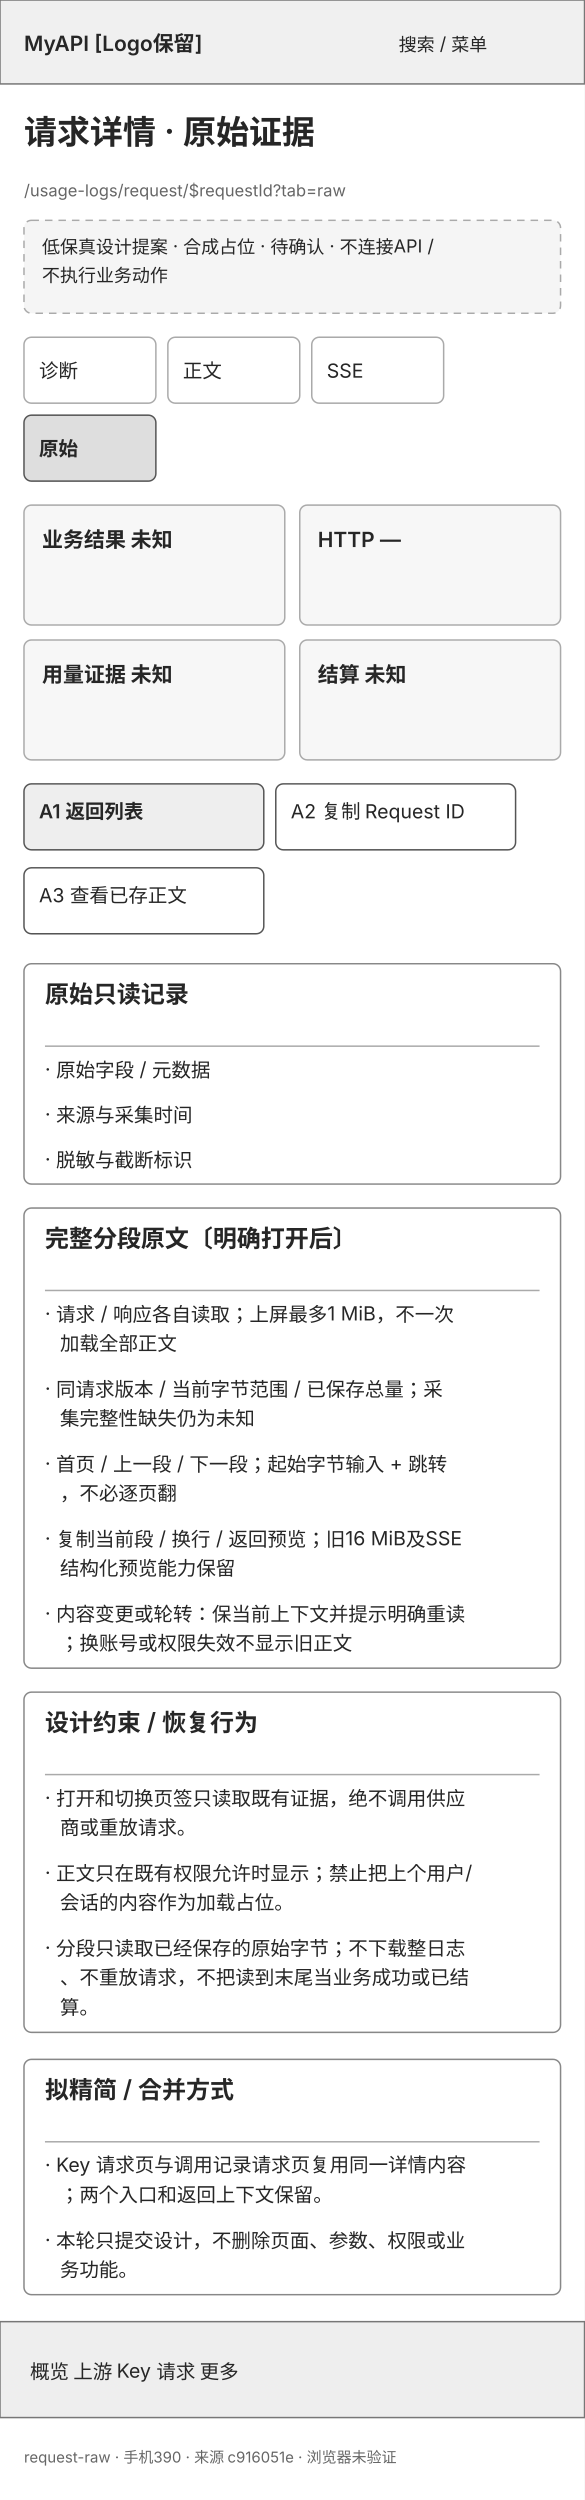
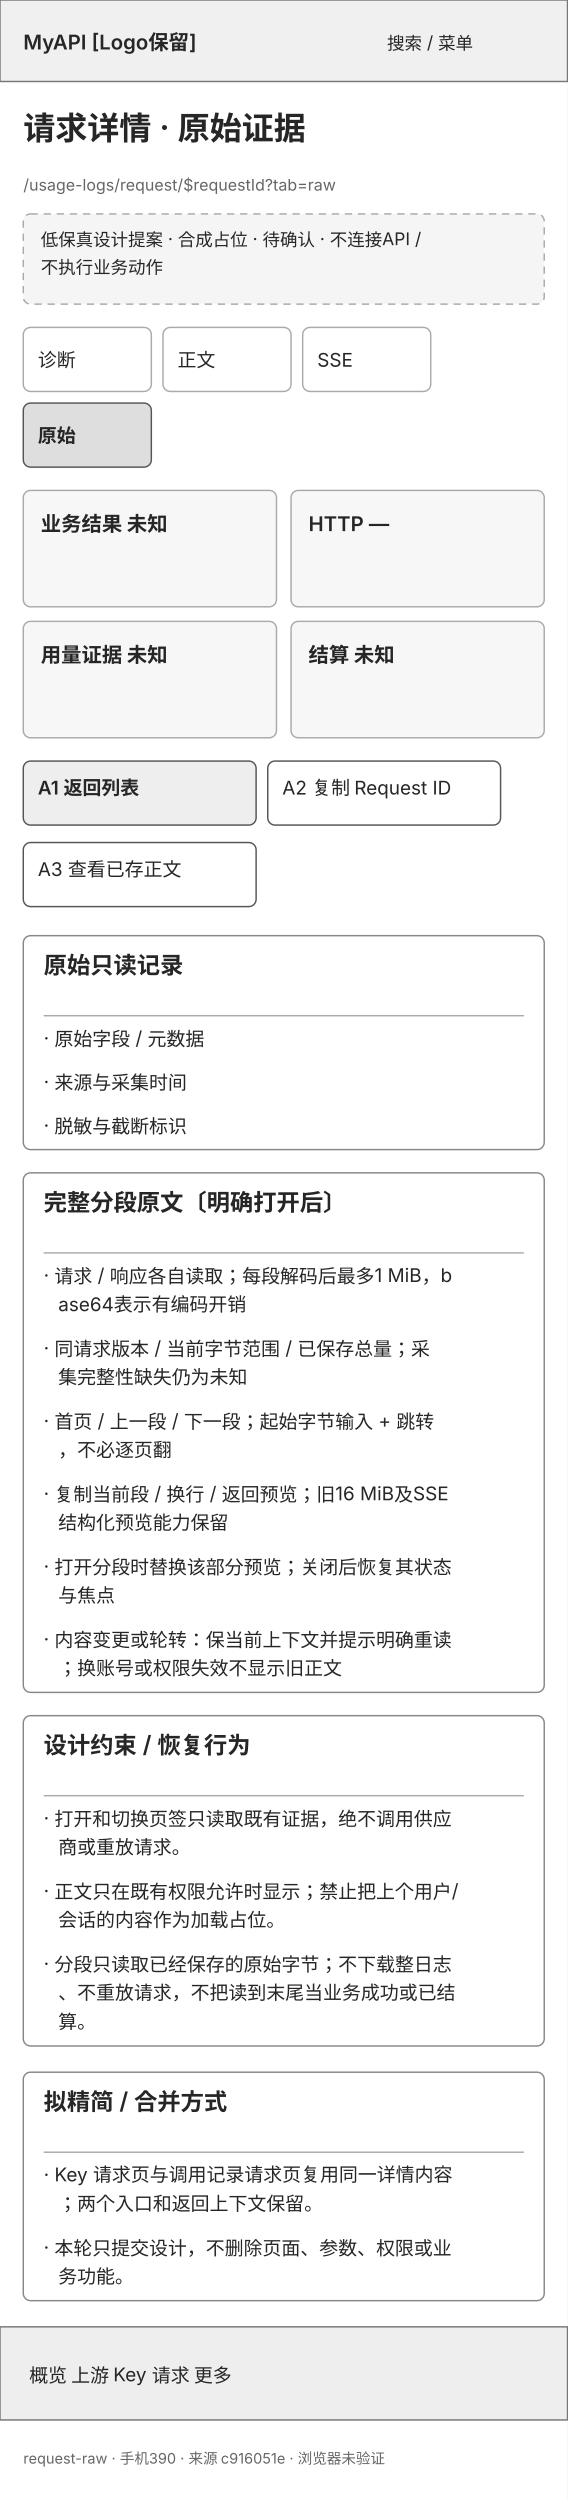
- <svg xmlns="http://www.w3.org/2000/svg" width="390" height="1668" viewBox="0 0 390 1668" role="img" aria-labelledby="title desc">
+ <svg xmlns="http://www.w3.org/2000/svg" width="390" height="1718" viewBox="0 0 390 1718" role="img" aria-labelledby="title desc">
  <rect width="100%" height="100%" fill="#ffffff" />
  <g font-family="system-ui, -apple-system, BlinkMacSystemFont, sans-serif">
    <rect x="0" y="0" width="390" height="56" rx="0" fill="#f0f0f0" stroke="#777777" />
    <text x="16" y="34" font-size="14" font-weight="600" fill="#262626">MyAPI  [Logo保留]</text>
    <text x="266" y="34" font-size="12" font-weight="normal" fill="#262626">搜索  /  菜单</text>
    <text x="16" y="96" font-size="22" font-weight="600" fill="#262626">请求详情 · 原始证据</text>
    <text x="16" y="131" font-size="11" font-weight="normal" fill="#666666">/usage-logs/request/$requestId?tab=raw</text>
    <rect x="16" y="147" width="358" height="62" rx="5" fill="#f5f5f5" stroke="#aaaaaa" stroke-dasharray="5 4" />
    <text x="28" y="169" font-size="12" font-weight="normal" fill="#262626">低保真设计提案 · 合成占位 · 待确认 · 不连接API / </text>
    <text x="28" y="188" font-size="12" font-weight="normal" fill="#262626">不执行业务动作</text>
    <rect x="16" y="225" width="88" height="44" rx="5" fill="#ffffff" stroke="#aaaaaa" />
    <text x="26" y="252" font-size="13" font-weight="normal" fill="#262626">诊断</text>
    <rect x="112" y="225" width="88" height="44" rx="5" fill="#ffffff" stroke="#aaaaaa" />
    <text x="122" y="252" font-size="13" font-weight="normal" fill="#262626">正文</text>
    <rect x="208" y="225" width="88" height="44" rx="5" fill="#ffffff" stroke="#aaaaaa" />
    <text x="218" y="252" font-size="13" font-weight="normal" fill="#262626">SSE</text>
    <rect x="16" y="277" width="88" height="44" rx="5" fill="#dedede" stroke="#555555" />
    <text x="26" y="304" font-size="13" font-weight="600" fill="#262626">原始</text>
    <rect x="16.0" y="337" width="174.0" height="80" rx="5" fill="#f7f7f7" stroke="#aaaaaa" />
    <text x="28.0" y="365" font-size="14" font-weight="600" fill="#262626">业务结果 未知</text>
    <rect x="200.0" y="337" width="174.0" height="80" rx="5" fill="#f7f7f7" stroke="#aaaaaa" />
    <text x="212.0" y="365" font-size="14" font-weight="600" fill="#262626">HTTP —</text>
    <rect x="16.0" y="427" width="174.0" height="80" rx="5" fill="#f7f7f7" stroke="#aaaaaa" />
    <text x="28.0" y="455" font-size="14" font-weight="600" fill="#262626">用量证据 未知</text>
    <rect x="200.0" y="427" width="174.0" height="80" rx="5" fill="#f7f7f7" stroke="#aaaaaa" />
    <text x="212.0" y="455" font-size="14" font-weight="600" fill="#262626">结算 未知</text>
    <rect x="16" y="523" width="160" height="44" rx="5" fill="#eeeeee" stroke="#555555" />
    <text x="26" y="546" font-size="13" font-weight="600" fill="#262626">A1 返回列表</text>
    <rect x="184" y="523" width="160" height="44" rx="5" fill="#ffffff" stroke="#555555" />
    <text x="194" y="546" font-size="13" font-weight="normal" fill="#262626">A2 复制 Request ID</text>
    <rect x="16" y="579" width="160" height="44" rx="5" fill="#ffffff" stroke="#555555" />
    <text x="26" y="602" font-size="13" font-weight="normal" fill="#262626">A3 查看已存正文</text>
    <rect x="16.0" y="643" width="358.0" height="147" rx="5" fill="#ffffff" stroke="#888888" />
    <text x="30.0" y="669" font-size="16" font-weight="600" fill="#262626">原始只读记录</text>
    <line x1="30.0" y1="698" x2="360.0" y2="698" stroke="#aaaaaa" />
    <text x="30.0" y="718" font-size="13" font-weight="normal" fill="#262626">· 原始字段 / 元数据</text>
    <text x="30.0" y="748" font-size="13" font-weight="normal" fill="#262626">· 来源与采集时间</text>
    <text x="30.0" y="778" font-size="13" font-weight="normal" fill="#262626">· 脱敏与截断标识</text>
-     <rect x="16.0" y="806" width="358.0" height="307" rx="5" fill="#ffffff" stroke="#888888" />
+     <rect x="16.0" y="806" width="358.0" height="357" rx="5" fill="#ffffff" stroke="#888888" />
    <text x="30.0" y="832" font-size="16" font-weight="600" fill="#262626">完整分段原文〔明确打开后〕</text>
    <line x1="30.0" y1="861" x2="360.0" y2="861" stroke="#aaaaaa" />
-     <text x="30.0" y="881" font-size="13" font-weight="normal" fill="#262626">· 请求 / 响应各自读取；上屏最多1 MiB，不一次</text>
-     <text x="40.0" y="901" font-size="13" font-weight="normal" fill="#262626">加载全部正文</text>
+     <text x="30.0" y="881" font-size="13" font-weight="normal" fill="#262626">· 请求 / 响应各自读取；每段解码后最多1 MiB，b</text>
+     <text x="40.0" y="901" font-size="13" font-weight="normal" fill="#262626">ase64表示有编码开销</text>
    <text x="30.0" y="931" font-size="13" font-weight="normal" fill="#262626">· 同请求版本 / 当前字节范围 / 已保存总量；采</text>
    <text x="40.0" y="951" font-size="13" font-weight="normal" fill="#262626">集完整性缺失仍为未知</text>
    <text x="30.0" y="981" font-size="13" font-weight="normal" fill="#262626">· 首页 / 上一段 / 下一段；起始字节输入 + 跳转</text>
    <text x="40.0" y="1001" font-size="13" font-weight="normal" fill="#262626">，不必逐页翻</text>
    <text x="30.0" y="1031" font-size="13" font-weight="normal" fill="#262626">· 复制当前段 / 换行 / 返回预览；旧16 MiB及SSE</text>
    <text x="40.0" y="1051" font-size="13" font-weight="normal" fill="#262626">结构化预览能力保留</text>
-     <text x="30.0" y="1081" font-size="13" font-weight="normal" fill="#262626">· 内容变更或轮转：保当前上下文并提示明确重读</text>
-     <text x="40.0" y="1101" font-size="13" font-weight="normal" fill="#262626">；换账号或权限失效不显示旧正文</text>
-     <rect x="16" y="1129" width="358" height="227" rx="5" fill="#ffffff" stroke="#888888" />
-     <text x="30" y="1155" font-size="16" font-weight="600" fill="#262626">设计约束 / 恢复行为</text>
-     <line x1="30" y1="1184" x2="360" y2="1184" stroke="#aaaaaa" />
-     <text x="30" y="1204" font-size="13" font-weight="normal" fill="#262626">· 打开和切换页签只读取既有证据，绝不调用供应</text>
-     <text x="40" y="1224" font-size="13" font-weight="normal" fill="#262626">商或重放请求。</text>
-     <text x="30" y="1254" font-size="13" font-weight="normal" fill="#262626">· 正文只在既有权限允许时显示；禁止把上个用户/</text>
-     <text x="40" y="1274" font-size="13" font-weight="normal" fill="#262626">会话的内容作为加载占位。</text>
-     <text x="30" y="1304" font-size="13" font-weight="normal" fill="#262626">· 分段只读取已经保存的原始字节；不下载整日志</text>
-     <text x="40" y="1324" font-size="13" font-weight="normal" fill="#262626">、不重放请求，不把读到末尾当业务成功或已结</text>
-     <text x="40" y="1344" font-size="13" font-weight="normal" fill="#262626">算。</text>
-     <rect x="16" y="1374" width="358" height="157" rx="5" fill="#ffffff" stroke="#888888" />
-     <text x="30" y="1400" font-size="16" font-weight="600" fill="#262626">拟精简 / 合并方式</text>
-     <line x1="30" y1="1429" x2="360" y2="1429" stroke="#aaaaaa" />
-     <text x="30" y="1449" font-size="13" font-weight="normal" fill="#262626">· Key 请求页与调用记录请求页复用同一详情内容</text>
-     <text x="40" y="1469" font-size="13" font-weight="normal" fill="#262626">；两个入口和返回上下文保留。</text>
-     <text x="30" y="1499" font-size="13" font-weight="normal" fill="#262626">· 本轮只提交设计，不删除页面、参数、权限或业</text>
-     <text x="40" y="1519" font-size="13" font-weight="normal" fill="#262626">务功能。</text>
-     <rect x="0" y="1549" width="390" height="64" rx="0" fill="#eeeeee" stroke="#777777" />
-     <text x="20" y="1587" font-size="13" font-weight="normal" fill="#262626">概览      上游      Key      请求      更多</text>
-     <text x="16" y="1643" font-size="10" font-weight="normal" fill="#666666">request-raw · 手机390 · 来源 c916051e · 浏览器未验证</text>
+     <text x="30.0" y="1081" font-size="13" font-weight="normal" fill="#262626">· 打开分段时替换该部分预览；关闭后恢复其状态</text>
+     <text x="40.0" y="1101" font-size="13" font-weight="normal" fill="#262626">与焦点</text>
+     <text x="30.0" y="1131" font-size="13" font-weight="normal" fill="#262626">· 内容变更或轮转：保当前上下文并提示明确重读</text>
+     <text x="40.0" y="1151" font-size="13" font-weight="normal" fill="#262626">；换账号或权限失效不显示旧正文</text>
+     <rect x="16" y="1179" width="358" height="227" rx="5" fill="#ffffff" stroke="#888888" />
+     <text x="30" y="1205" font-size="16" font-weight="600" fill="#262626">设计约束 / 恢复行为</text>
+     <line x1="30" y1="1234" x2="360" y2="1234" stroke="#aaaaaa" />
+     <text x="30" y="1254" font-size="13" font-weight="normal" fill="#262626">· 打开和切换页签只读取既有证据，绝不调用供应</text>
+     <text x="40" y="1274" font-size="13" font-weight="normal" fill="#262626">商或重放请求。</text>
+     <text x="30" y="1304" font-size="13" font-weight="normal" fill="#262626">· 正文只在既有权限允许时显示；禁止把上个用户/</text>
+     <text x="40" y="1324" font-size="13" font-weight="normal" fill="#262626">会话的内容作为加载占位。</text>
+     <text x="30" y="1354" font-size="13" font-weight="normal" fill="#262626">· 分段只读取已经保存的原始字节；不下载整日志</text>
+     <text x="40" y="1374" font-size="13" font-weight="normal" fill="#262626">、不重放请求，不把读到末尾当业务成功或已结</text>
+     <text x="40" y="1394" font-size="13" font-weight="normal" fill="#262626">算。</text>
+     <rect x="16" y="1424" width="358" height="157" rx="5" fill="#ffffff" stroke="#888888" />
+     <text x="30" y="1450" font-size="16" font-weight="600" fill="#262626">拟精简 / 合并方式</text>
+     <line x1="30" y1="1479" x2="360" y2="1479" stroke="#aaaaaa" />
+     <text x="30" y="1499" font-size="13" font-weight="normal" fill="#262626">· Key 请求页与调用记录请求页复用同一详情内容</text>
+     <text x="40" y="1519" font-size="13" font-weight="normal" fill="#262626">；两个入口和返回上下文保留。</text>
+     <text x="30" y="1549" font-size="13" font-weight="normal" fill="#262626">· 本轮只提交设计，不删除页面、参数、权限或业</text>
+     <text x="40" y="1569" font-size="13" font-weight="normal" fill="#262626">务功能。</text>
+     <rect x="0" y="1599" width="390" height="64" rx="0" fill="#eeeeee" stroke="#777777" />
+     <text x="20" y="1637" font-size="13" font-weight="normal" fill="#262626">概览      上游      Key      请求      更多</text>
+     <text x="16" y="1693" font-size="10" font-weight="normal" fill="#666666">request-raw · 手机390 · 来源 c916051e · 浏览器未验证</text>
  </g>
</svg>
